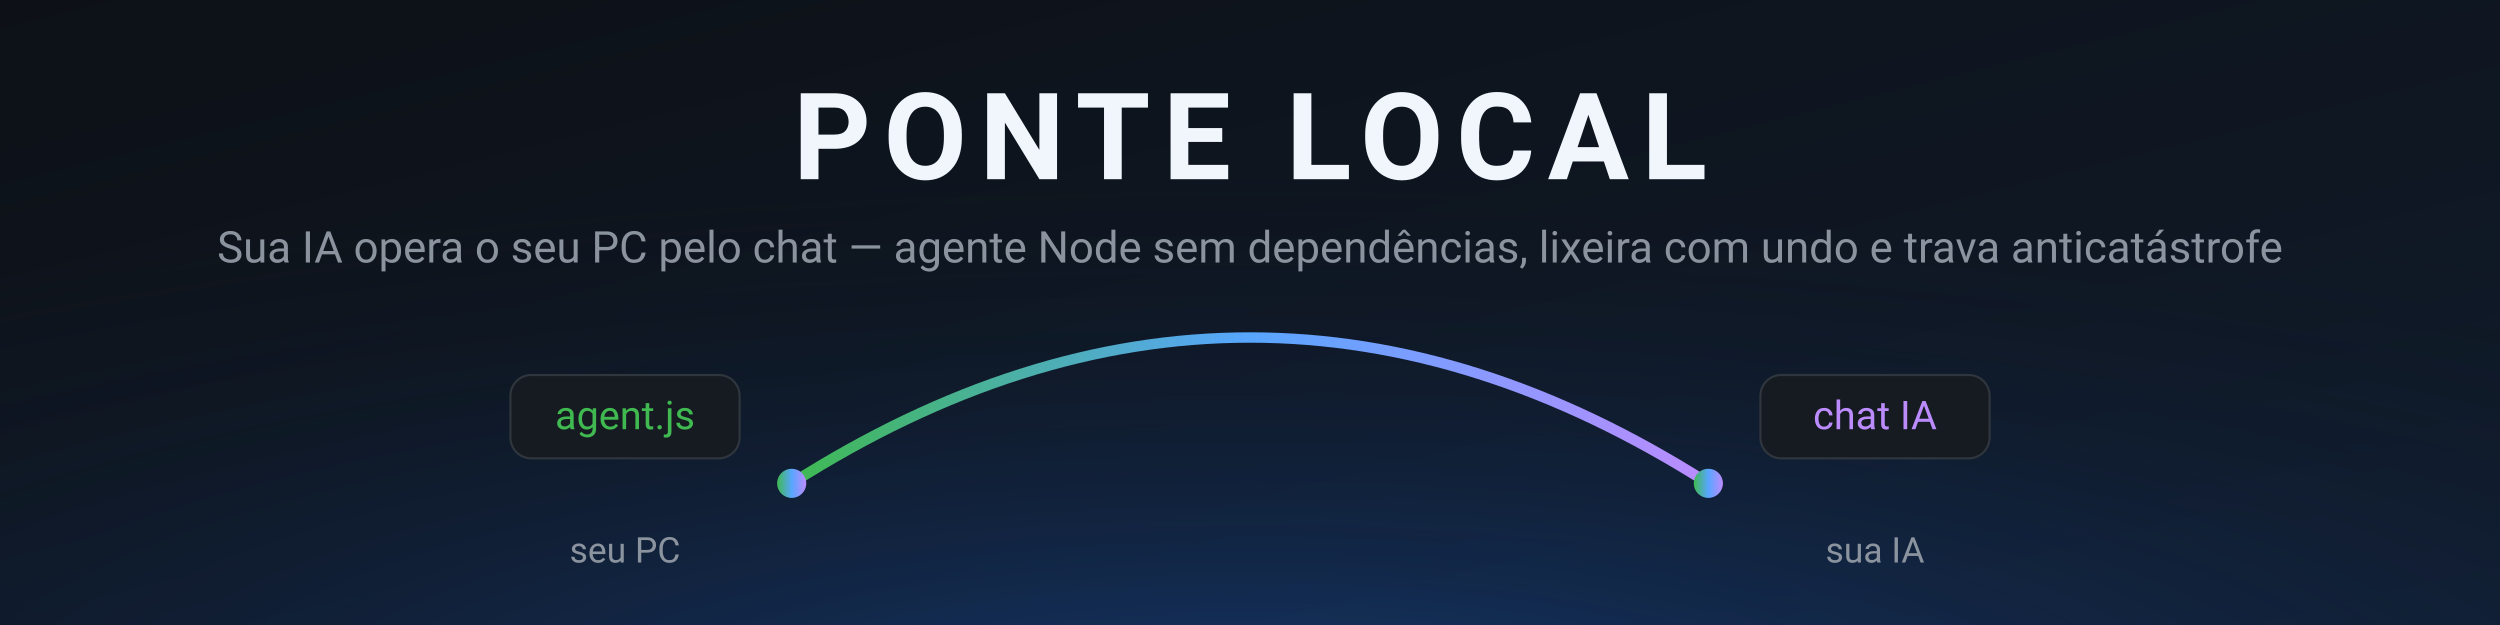
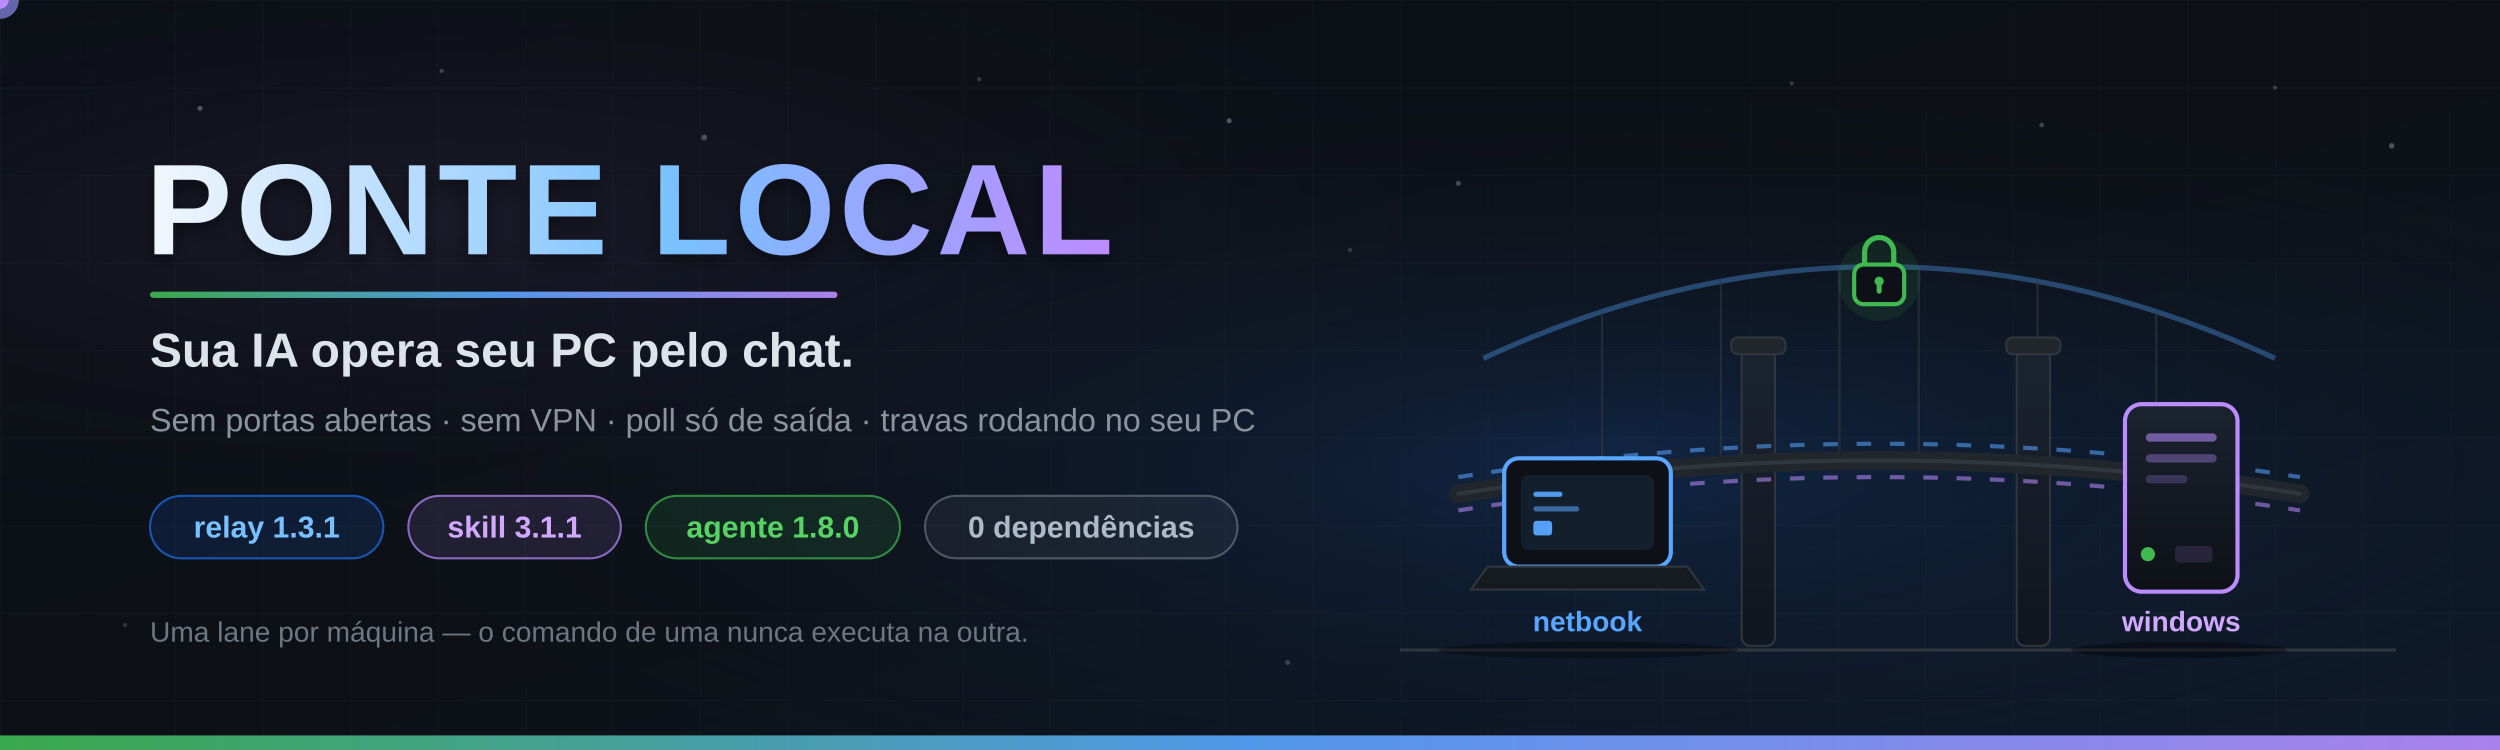
- <svg xmlns="http://www.w3.org/2000/svg" width="1200" height="300" viewBox="0 0 1200 300" role="img" aria-label="Ponte Local — sua IA opera seu PC pelo chat">
+ <svg xmlns="http://www.w3.org/2000/svg" xmlns:xlink="http://www.w3.org/1999/xlink" width="1200" height="360" viewBox="0 0 1200 360" role="img" aria-label="Ponte Local — sua IA opera seu PC pelo chat">
  <defs>
    <linearGradient id="bg" x1="0" y1="0" x2="1" y2="1">
-       <stop offset="0%" stop-color="#0d1117" />
-       <stop offset="100%" stop-color="#101b2b" />
+       <stop offset="0%" stop-color="#0b0f16" />
+       <stop offset="55%" stop-color="#0d1117" />
+       <stop offset="100%" stop-color="#0e1a2b" />
    </linearGradient>
-     <linearGradient id="deck" x1="0" y1="0" x2="1" y2="0">
+     <radialGradient id="glowPonte" cx="64%" cy="62%" r="52%">
+       <stop offset="0%" stop-color="#1f6feb" stop-opacity="0.20" />
+       <stop offset="100%" stop-color="#0d1117" stop-opacity="0" />
+     </radialGradient>
+     <radialGradient id="glowTexto" cx="18%" cy="30%" r="45%">
+       <stop offset="0%" stop-color="#bc8cff" stop-opacity="0.08" />
+       <stop offset="100%" stop-color="#0d1117" stop-opacity="0" />
+     </radialGradient>
+     <linearGradient id="titulo" x1="0" y1="0" x2="1" y2="0">
+       <stop offset="0%" stop-color="#f0f6fc" />
+       <stop offset="55%" stop-color="#79c0ff" />
+       <stop offset="100%" stop-color="#bc8cff" />
+     </linearGradient>
+     <linearGradient id="traco" x1="0" y1="0" x2="1" y2="0">
+       <stop offset="0%" stop-color="#3fb950" />
+       <stop offset="50%" stop-color="#58a6ff" />
+       <stop offset="100%" stop-color="#bc8cff" />
+       <stop offset="100%" stop-color="#bc8cff" stop-opacity="0" />
+     </linearGradient>
+     <linearGradient id="deckGrad" x1="0" y1="0" x2="1" y2="0">
      <stop offset="0%" stop-color="#3fb950" />
      <stop offset="50%" stop-color="#58a6ff" />
      <stop offset="100%" stop-color="#bc8cff" />
    </linearGradient>
-     <radialGradient id="glow" cx="50%" cy="115%" r="90%">
-       <stop offset="0%" stop-color="#1f6feb" stop-opacity="0.35" />
-       <stop offset="100%" stop-color="#0d1117" stop-opacity="0" />
-     </radialGradient>
+     <linearGradient id="torreGrad" x1="0" y1="0" x2="0" y2="1">
+       <stop offset="0%" stop-color="#1b2330" />
+       <stop offset="100%" stop-color="#0d1117" />
+     </linearGradient>
+     <linearGradient id="pilarGrad" x1="0" y1="0" x2="0" y2="1">
+       <stop offset="0%" stop-color="#1b2330" />
+       <stop offset="100%" stop-color="#10161f" />
+     </linearGradient>
+     <pattern id="grid" width="42" height="42" patternUnits="userSpaceOnUse">
+       <path d="M42 0H0V42" fill="none" stroke="#30363d" stroke-opacity="0.16" stroke-width="1" />
+     </pattern>
+     <filter id="sombraTitulo" x="-10%" y="-10%" width="120%" height="130%">
+       <feDropShadow dx="0" dy="3" stdDeviation="4" flood-color="#000000" flood-opacity="0.45" />
+     </filter>
  </defs>
-   <rect width="1200" height="300" fill="url(#bg)" />
-   <rect width="1200" height="300" fill="url(#glow)" />
-   <g stroke="url(#deck)" stroke-width="5" fill="none" stroke-linecap="round">
-     <path d="M 380 232 Q 600 92 820 232" />
-     <line x1="380" y1="232" x2="820" y2="232" stroke-opacity="0.85" />
-     <line x1="452" y1="199" x2="452" y2="231" stroke-opacity="0.55" stroke-width="3" />
-     <line x1="524" y1="157" x2="524" y2="231" stroke-opacity="0.55" stroke-width="3" />
-     <line x1="600" y1="145" x2="600" y2="231" stroke-opacity="0.55" stroke-width="3" />
-     <line x1="676" y1="157" x2="676" y2="231" stroke-opacity="0.55" stroke-width="3" />
-     <line x1="748" y1="199" x2="748" y2="231" stroke-opacity="0.55" stroke-width="3" />
+   <rect width="1200" height="360" fill="url(#bg)" />
+   <rect width="1200" height="360" fill="url(#grid)" />
+   <rect width="1200" height="360" fill="url(#glowPonte)" />
+   <rect width="1200" height="360" fill="url(#glowTexto)" />
+   <g fill="#e6edf3">
+     <circle cx="96" cy="52" r="1.2" opacity="0.30" />
+     <circle cx="212" cy="34" r="1" opacity="0.22" />
+     <circle cx="338" cy="66" r="1.4" opacity="0.28">
+       <animate attributeName="opacity" values="0.28;0.55;0.28" dur="3.4s" repeatCount="indefinite" />
+     </circle>
+     <circle cx="470" cy="38" r="1" opacity="0.20" />
+     <circle cx="590" cy="58" r="1.2" opacity="0.32">
+       <animate attributeName="opacity" values="0.32;0.12;0.32" dur="4.2s" repeatCount="indefinite" />
+     </circle>
+     <circle cx="648" cy="120" r="1" opacity="0.18" />
+     <circle cx="700" cy="88" r="1.2" opacity="0.26" />
+     <circle cx="1148" cy="70" r="1.3" opacity="0.30">
+       <animate attributeName="opacity" values="0.30;0.6;0.30" dur="3.8s" repeatCount="indefinite" />
+     </circle>
+     <circle cx="1092" cy="42" r="1" opacity="0.20" />
+     <circle cx="980" cy="60" r="1.1" opacity="0.24" />
+     <circle cx="860" cy="40" r="1" opacity="0.18" />
+     <circle cx="60" cy="300" r="1" opacity="0.16" />
+     <circle cx="618" cy="318" r="1.2" opacity="0.20" />
  </g>
-   <g fill="url(#deck)">
-     <circle cx="380" cy="232" r="7" />
-     <circle cx="820" cy="232" r="7" />
+   <text x="70" y="122" font-family="'Segoe UI','Helvetica Neue',Arial,sans-serif" font-size="62" font-weight="800" letter-spacing="2" fill="url(#titulo)" filter="url(#sombraTitulo)">PONTE LOCAL</text>
+   <rect x="72" y="140" width="330" height="3" rx="1.5" fill="url(#traco)" opacity="0.9" />
+   <text x="72" y="176" font-family="'Segoe UI','Helvetica Neue',Arial,sans-serif" font-size="23" font-weight="600" fill="#e6edf3" opacity="0.95">Sua IA opera seu PC pelo chat.</text>
+   <text x="72" y="207" font-family="'Segoe UI','Helvetica Neue',Arial,sans-serif" font-size="15.5" fill="#8b949e">Sem portas abertas · sem VPN · poll só de saída · travas rodando no seu PC</text>
+   <g font-family="'Segoe UI','Helvetica Neue',Arial,sans-serif" font-size="14.5" font-weight="600">
+     <rect x="72" y="238" width="112" height="30" rx="15" fill="#1f6feb" fill-opacity="0.14" stroke="#1f6feb" stroke-opacity="0.7" />
+     <text x="128" y="258" text-anchor="middle" fill="#79c0ff">relay 1.3.1</text>
+     <rect x="196" y="238" width="102" height="30" rx="15" fill="#bc8cff" fill-opacity="0.12" stroke="#bc8cff" stroke-opacity="0.7" />
+     <text x="247" y="258" text-anchor="middle" fill="#d2a8ff">skill 3.1.1</text>
+     <rect x="310" y="238" width="122" height="30" rx="15" fill="#3fb950" fill-opacity="0.12" stroke="#3fb950" stroke-opacity="0.7" />
+     <text x="371" y="258" text-anchor="middle" fill="#56d364">agente 1.8.0</text>
+     <rect x="444" y="238" width="150" height="30" rx="15" fill="#8b949e" fill-opacity="0.10" stroke="#8b949e" stroke-opacity="0.5" />
+     <text x="519" y="258" text-anchor="middle" fill="#adbac7">0 dependências</text>
  </g>
-   <g font-family="Segoe UI, Roboto, Helvetica, Arial, sans-serif" font-size="17" fill="#8b949e" text-anchor="middle">
-     <text x="300" y="270">seu PC</text>
-     <text x="900" y="270">sua IA</text>
+   <text x="72" y="308" font-family="'Segoe UI','Helvetica Neue',Arial,sans-serif" font-size="13.5" fill="#6e7681">Uma lane por máquina — o comando de uma nunca executa na outra.</text>
+   <line x1="672" y1="312" x2="1150" y2="312" stroke="#30363d" stroke-width="1.5" />
+   <ellipse cx="762" cy="312" rx="72" ry="4" fill="#000000" opacity="0.35" />
+   <ellipse cx="1046" cy="312" rx="52" ry="4" fill="#000000" opacity="0.35" />
+   <path d="M712,172 Q902,84 1092,172" fill="none" stroke="#58a6ff" stroke-opacity="0.35" stroke-width="2.5" />
+   <g stroke="#30363d" stroke-width="1" opacity="0.65">
+     <line x1="769" y1="150" x2="769" y2="226" />
+     <line x1="826" y1="135" x2="826" y2="221" />
+     <line x1="883" y1="129" x2="883" y2="218" />
+     <line x1="921" y1="129" x2="921" y2="218" />
+     <line x1="978" y1="135" x2="978" y2="221" />
+     <line x1="1035" y1="150" x2="1035" y2="226" />
  </g>
-   <rect x="245" y="180" width="110" height="40" rx="10" fill="#161b22" stroke="#30363d" />
-   <text x="300" y="206" font-family="Segoe UI, Roboto, Helvetica, Arial, sans-serif" font-size="19" fill="#3fb950" text-anchor="middle">agent.js</text>
-   <rect x="845" y="180" width="110" height="40" rx="10" fill="#161b22" stroke="#30363d" />
-   <text x="900" y="206" font-family="Segoe UI, Roboto, Helvetica, Arial, sans-serif" font-size="19" fill="#bc8cff" text-anchor="middle">chat IA</text>
-   <text x="600" y="86" font-family="Segoe UI, Roboto, Helvetica, Arial, sans-serif" font-size="58" font-weight="700" fill="#f0f6fc" text-anchor="middle" letter-spacing="6">PONTE LOCAL</text>
-   <text x="600" y="126" font-family="Segoe UI, Roboto, Helvetica, Arial, sans-serif" font-size="21" fill="#8b949e" text-anchor="middle">Sua IA opera o seu PC pelo chat — agente Node sem dependências, lixeira com undo e trava anticatástrofe</text>
+   <g>
+     <rect x="836" y="168" width="16" height="142" rx="4" fill="url(#pilarGrad)" stroke="#30363d" />
+     <rect x="968" y="168" width="16" height="142" rx="4" fill="url(#pilarGrad)" stroke="#30363d" />
+     <rect x="831" y="162" width="26" height="8" rx="3" fill="#21262d" stroke="#30363d" />
+     <rect x="963" y="162" width="26" height="8" rx="3" fill="#21262d" stroke="#30363d" />
+   </g>
+   <path id="deckBase" d="M700,237 Q902,205 1104,237" fill="none" stroke="#21262d" stroke-width="9" stroke-linecap="round" />
+   <path d="M700,237 Q902,205 1104,237" fill="none" stroke="#30363d" stroke-width="2" stroke-linecap="round" />
+   <path id="laneA" d="M700,229 Q902,197 1104,229" fill="none" stroke="#58a6ff" stroke-opacity="0.55" stroke-width="2" stroke-dasharray="7 9" />
+   <path id="laneB" d="M700,245 Q902,213 1104,245" fill="none" stroke="#bc8cff" stroke-opacity="0.55" stroke-width="2" stroke-dasharray="7 9" />
+   <g>
+     <g>
+       <circle r="9" fill="#58a6ff" opacity="0.16" />
+       <circle r="4" fill="#58a6ff" />
+       <animateMotion dur="7.2s" repeatCount="indefinite" begin="0s">
+         <mpath xlink:href="#laneA" href="#laneA" />
+       </animateMotion>
+     </g>
+     <g>
+       <circle r="9" fill="#58a6ff" opacity="0.16" />
+       <circle r="4" fill="#58a6ff" />
+       <animateMotion dur="7.2s" repeatCount="indefinite" begin="-2.4s">
+         <mpath xlink:href="#laneA" href="#laneA" />
+       </animateMotion>
+     </g>
+     <g>
+       <circle r="9" fill="#58a6ff" opacity="0.16" />
+       <circle r="4" fill="#58a6ff" />
+       <animateMotion dur="7.2s" repeatCount="indefinite" begin="-4.8s">
+         <mpath xlink:href="#laneA" href="#laneA" />
+       </animateMotion>
+     </g>
+   </g>
+   <g>
+     <g>
+       <circle r="9" fill="#bc8cff" opacity="0.16" />
+       <circle r="4" fill="#bc8cff" />
+       <animateMotion dur="8.6s" repeatCount="indefinite" begin="-1.2s">
+         <mpath xlink:href="#laneB" href="#laneB" />
+       </animateMotion>
+     </g>
+     <g>
+       <circle r="9" fill="#bc8cff" opacity="0.16" />
+       <circle r="4" fill="#bc8cff" />
+       <animateMotion dur="8.6s" repeatCount="indefinite" begin="-4.0s">
+         <mpath xlink:href="#laneB" href="#laneB" />
+       </animateMotion>
+     </g>
+     <g>
+       <circle r="9" fill="#bc8cff" opacity="0.16" />
+       <circle r="4" fill="#bc8cff" />
+       <animateMotion dur="8.6s" repeatCount="indefinite" begin="-6.8s">
+         <mpath xlink:href="#laneB" href="#laneB" />
+       </animateMotion>
+     </g>
+   </g>
+   <g>
+     <circle cx="902" cy="134" r="20" fill="#3fb950" opacity="0.10">
+       <animate attributeName="opacity" values="0.10;0.22;0.10" dur="3s" repeatCount="indefinite" />
+     </circle>
+     <path d="M895,128 v-7 a7,7 0 0 1 14,0 v7" fill="none" stroke="#3fb950" stroke-width="2.5" />
+     <rect x="890" y="127" width="24" height="19" rx="4.5" fill="#0d1117" stroke="#3fb950" stroke-width="2" />
+     <circle cx="902" cy="135" r="2.2" fill="#3fb950" />
+     <rect x="900.8" y="136" width="2.4" height="5" rx="1.2" fill="#3fb950" />
+   </g>
+   <g>
+     <rect x="722" y="220" width="80" height="52" rx="7" fill="#0d1117" stroke="#58a6ff" stroke-width="2" />
+     <rect x="730" y="228" width="64" height="36" rx="4" fill="#58a6ff" fill-opacity="0.10" />
+     <rect x="736" y="236" width="14" height="2.5" rx="1.25" fill="#58a6ff" opacity="0.9" />
+     <rect x="736" y="243" width="22" height="2.5" rx="1.25" fill="#58a6ff" opacity="0.55" />
+     <rect x="736" y="250" width="9" height="7" rx="1.5" fill="#58a6ff" opacity="0.95">
+       <animate attributeName="opacity" values="1;0.25;1" dur="1.1s" repeatCount="indefinite" />
+     </rect>
+     <path d="M714,272 L810,272 L818,283 L706,283 Z" fill="#161b22" stroke="#30363d" />
+     <text x="762" y="303" text-anchor="middle" font-family="'Segoe UI','Helvetica Neue',Arial,sans-serif" font-size="13.5" font-weight="600" fill="#58a6ff">netbook</text>
+   </g>
+   <g>
+     <rect x="1020" y="194" width="54" height="90" rx="8" fill="url(#torreGrad)" stroke="#bc8cff" stroke-width="2" />
+     <rect x="1030" y="208" width="34" height="4" rx="2" fill="#bc8cff" opacity="0.55" />
+     <rect x="1030" y="218" width="34" height="4" rx="2" fill="#bc8cff" opacity="0.35" />
+     <rect x="1030" y="228" width="20" height="4" rx="2" fill="#bc8cff" opacity="0.22" />
+     <circle cx="1031" cy="266" r="3.4" fill="#3fb950">
+       <animate attributeName="opacity" values="1;0.35;1" dur="2.2s" repeatCount="indefinite" />
+     </circle>
+     <rect x="1044" y="262" width="18" height="8" rx="2" fill="#bc8cff" opacity="0.14" />
+     <text x="1047" y="303" text-anchor="middle" font-family="'Segoe UI','Helvetica Neue',Arial,sans-serif" font-size="13.5" font-weight="600" fill="#d2a8ff">windows</text>
+   </g>
+   <rect x="0" y="353" width="1200" height="7" fill="url(#deckGrad)" opacity="0.9" />
</svg>
